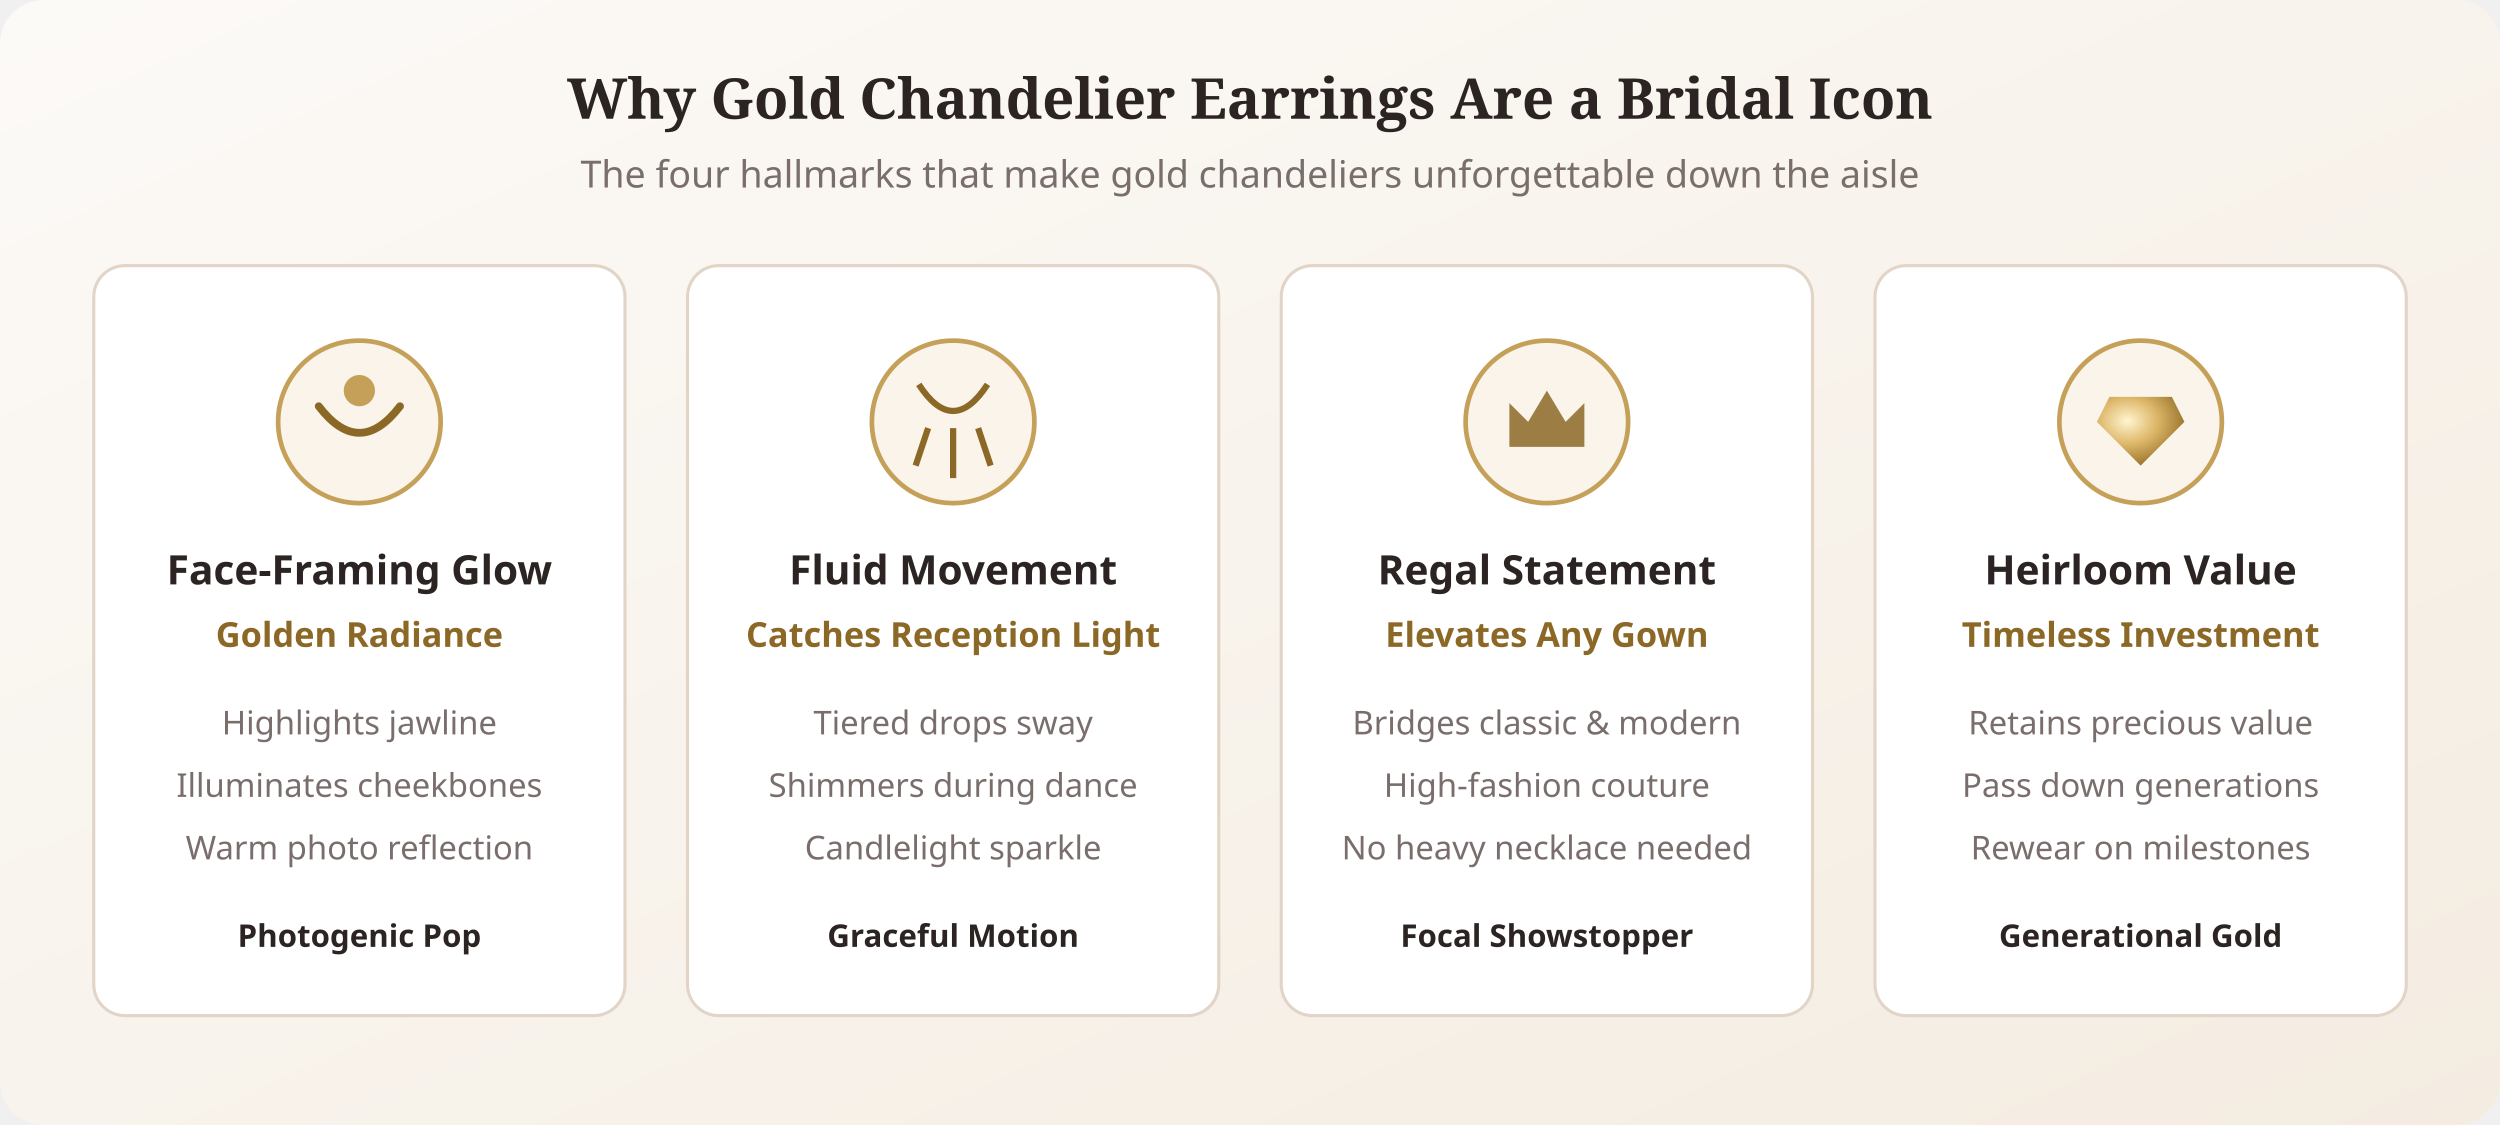
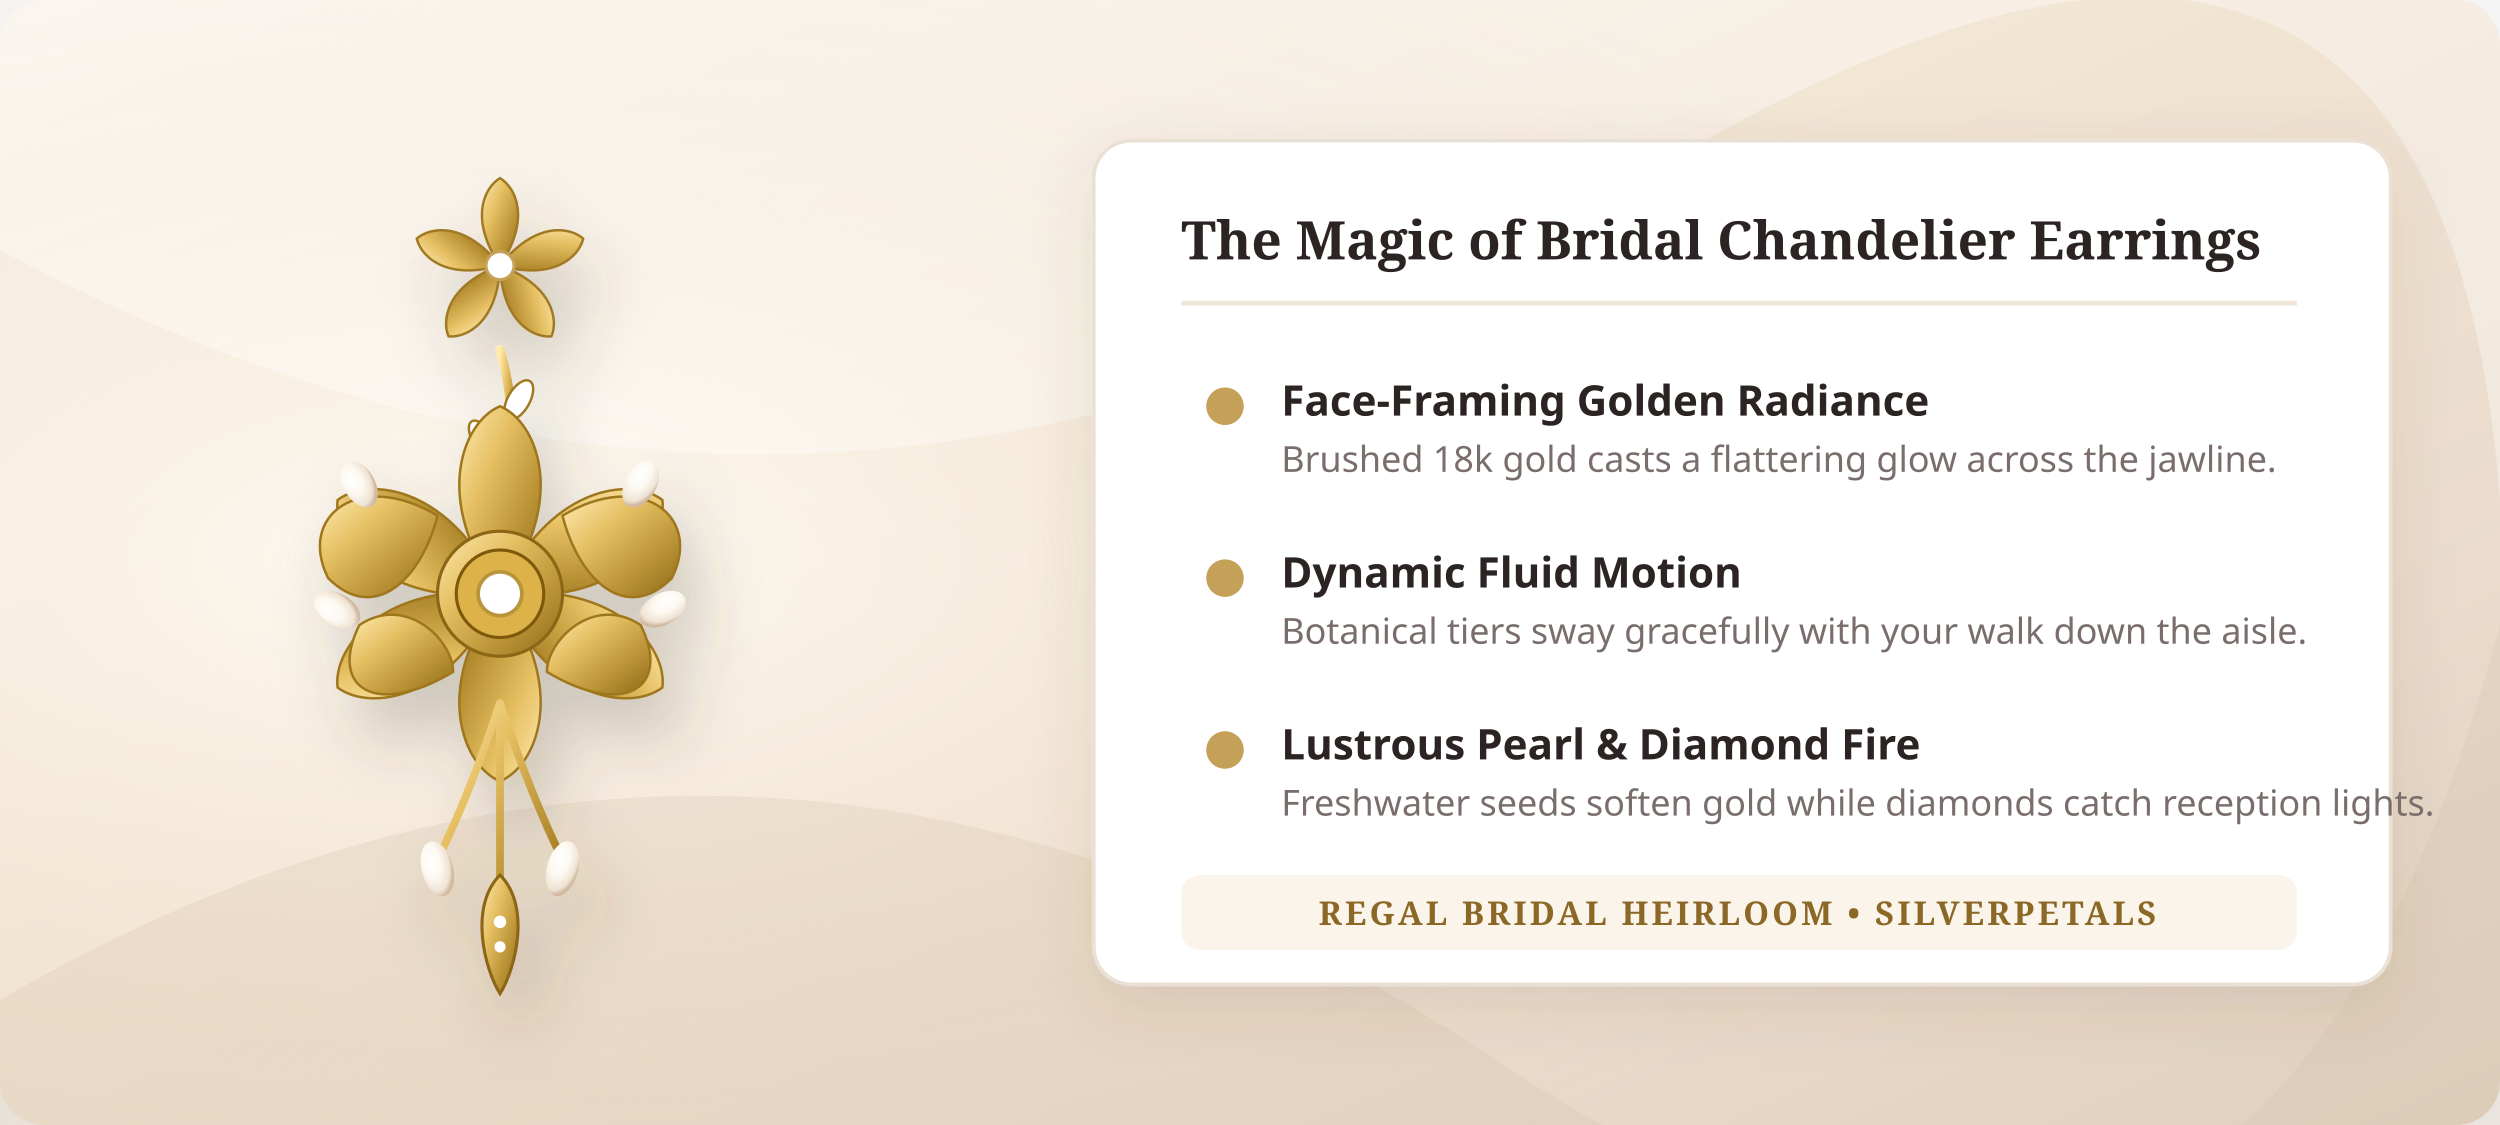
<svg xmlns="http://www.w3.org/2000/svg" viewBox="0 0 800 360" width="800" height="360">
  <defs>
-     <linearGradient id="whyChBg" x1="0%" y1="0%" x2="100%" y2="100%">
-       <stop offset="0%" stop-color="#FCFAF7" />
-       <stop offset="100%" stop-color="#F4ECE1" />
+     <linearGradient id="silkBg" x1="0%" y1="0%" x2="100%" y2="100%">
+       <stop offset="0%" stop-color="#FAF5EE" />
+       <stop offset="40%" stop-color="#F2E6D4" />
+       <stop offset="75%" stop-color="#EADBCC" />
+       <stop offset="100%" stop-color="#DFCFBD" />
    </linearGradient>
-     <radialGradient id="gSun" cx="35%" cy="35%" r="65%">
-       <stop offset="0%" stop-color="#FFF5D1" />
-       <stop offset="50%" stop-color="#DFB96C" />
-       <stop offset="100%" stop-color="#9E782F" />
+     <radialGradient id="sunGlow" cx="20%" cy="50%" r="65%">
+       <stop offset="0%" stop-color="#FFFDF7" stop-opacity="0.9" />
+       <stop offset="50%" stop-color="#F7EADB" stop-opacity="0.5" />
+       <stop offset="100%" stop-color="#E8D5C0" stop-opacity="0" />
    </radialGradient>
+     <linearGradient id="brushedGold" x1="0%" y1="0%" x2="100%" y2="100%">
+       <stop offset="0%" stop-color="#FFEBB0" />
+       <stop offset="35%" stop-color="#E5BF62" />
+       <stop offset="70%" stop-color="#BA9235" />
+       <stop offset="100%" stop-color="#8E691A" />
+     </linearGradient>
+     <radialGradient id="pearlShine" cx="35%" cy="35%" r="65%">
+       <stop offset="0%" stop-color="#FFFFFF" />
+       <stop offset="45%" stop-color="#FDF9F2" />
+       <stop offset="85%" stop-color="#EFE3D3" />
+       <stop offset="100%" stop-color="#D2BAA2" />
+     </radialGradient>
+     <filter id="softShadow" x="-30%" y="-30%" width="160%" height="160%">
+       <feDropShadow dx="6" dy="12" stdDeviation="10" flood-color="#4A3B2C" flood-opacity="0.25" />
+     </filter>
+     <filter id="cardShadow" x="-20%" y="-20%" width="140%" height="140%">
+       <feDropShadow dx="0" dy="6" stdDeviation="10" flood-color="#5C4836" flood-opacity="0.12" />
+     </filter>
  </defs>
-   <rect width="800" height="360" rx="14" fill="url(#whyChBg)" />
-   <text x="400" y="38" text-anchor="middle" font-family="'Cinzel', Georgia, serif" font-size="18" font-weight="700" fill="#2C2422">Why Gold Chandelier Earrings Are a Bridal Icon</text>
-   <text x="400" y="60" text-anchor="middle" font-family="'Plus Jakarta Sans', sans-serif" font-size="12" fill="#7A6E6C">The four hallmarks that make gold chandeliers unforgettable down the aisle</text>
-   <g transform="translate(30, 85)">
-     <rect width="170" height="240" rx="10" fill="#FFF" stroke="#E2D5C7" stroke-width="1" />
-     <circle cx="85" cy="50" r="26" fill="#FAF4EB" stroke="#C5A059" stroke-width="1.5" />
-     <path d="M 72 45 Q 85 62 98 45" fill="none" stroke="#8C6826" stroke-width="2.5" stroke-linecap="round" />
-     <circle cx="85" cy="40" r="5" fill="#C5A059" />
-     <text x="85" y="102" text-anchor="middle" font-family="'Plus Jakarta Sans', sans-serif" font-size="13" font-weight="700" fill="#2C2422">Face-Framing Glow</text>
-     <text x="85" y="122" text-anchor="middle" font-family="'Plus Jakarta Sans', sans-serif" font-size="11" font-weight="600" fill="#8C6826">Golden Radiance</text>
-     <text x="85" y="150" text-anchor="middle" font-family="'Plus Jakarta Sans', sans-serif" font-size="10.5" fill="#7A6E6C">Highlights jawline</text>
-     <text x="85" y="170" text-anchor="middle" font-family="'Plus Jakarta Sans', sans-serif" font-size="10.5" fill="#7A6E6C">Illuminates cheekbones</text>
-     <text x="85" y="190" text-anchor="middle" font-family="'Plus Jakarta Sans', sans-serif" font-size="10.5" fill="#7A6E6C">Warm photo reflection</text>
-     <text x="85" y="218" text-anchor="middle" font-family="'Plus Jakarta Sans', sans-serif" font-size="10" font-weight="700" fill="#2C2422">Photogenic Pop</text>
+   <rect width="800" height="360" rx="14" fill="url(#silkBg)" />
+   <rect width="800" height="360" fill="url(#sunGlow)" />
+   <path d="M 0 320 Q 240 180 480 340 T 800 200 L 800 360 L 0 360 Z" fill="#D3BEA8" opacity="0.25" />
+   <path d="M 0 80 Q 260 220 520 60 T 800 160 L 800 0 L 0 0 Z" fill="#FFFFFF" opacity="0.35" />
+   <g transform="translate(160, 180)" filter="url(#softShadow)">
+     <g transform="translate(0, -95)">
+       <path d="M 0 0 C -10 -15, -5 -25, 0 -28 C 5 -25, 10 -15, 0 0 Z" fill="url(#brushedGold)" stroke="#A07923" stroke-width="0.8" />
+       <path d="M 0 0 C -10 -15, -5 -25, 0 -28 C 5 -25, 10 -15, 0 0 Z" fill="url(#brushedGold)" stroke="#A07923" stroke-width="0.8" transform="rotate(72)" />
+       <path d="M 0 0 C -10 -15, -5 -25, 0 -28 C 5 -25, 10 -15, 0 0 Z" fill="url(#brushedGold)" stroke="#A07923" stroke-width="0.8" transform="rotate(144)" />
+       <path d="M 0 0 C -10 -15, -5 -25, 0 -28 C 5 -25, 10 -15, 0 0 Z" fill="url(#brushedGold)" stroke="#A07923" stroke-width="0.8" transform="rotate(216)" />
+       <path d="M 0 0 C -10 -15, -5 -25, 0 -28 C 5 -25, 10 -15, 0 0 Z" fill="url(#brushedGold)" stroke="#A07923" stroke-width="0.8" transform="rotate(288)" />
+       <circle cx="0" cy="0" r="4.5" fill="#FFFFFF" stroke="#C5A059" stroke-width="1" />
+     </g>
+     <path d="M 0 -68 Q 8 -40, 0 -10" fill="none" stroke="url(#brushedGold)" stroke-width="3" stroke-linecap="round" />
+     <ellipse cx="6" cy="-52" rx="3.5" ry="7" fill="#FFFFFF" stroke="#A07923" stroke-width="0.8" transform="rotate(30 6 -52)" />
+     <ellipse cx="-6" cy="-40" rx="3" ry="6" fill="#FFFFFF" stroke="#A07923" stroke-width="0.8" transform="rotate(-30 -6 -40)" />
+     <g transform="translate(0, 10)">
+       <path d="M 0 0 C -22 -30, -12 -55, 0 -60 C 12 -55, 22 -30, 0 0 Z" fill="url(#brushedGold)" stroke="#9E761C" stroke-width="0.8" />
+       <path d="M 0 0 C -22 -30, -12 -55, 0 -60 C 12 -55, 22 -30, 0 0 Z" fill="url(#brushedGold)" stroke="#9E761C" stroke-width="0.8" transform="rotate(60)" />
+       <path d="M 0 0 C -22 -30, -12 -55, 0 -60 C 12 -55, 22 -30, 0 0 Z" fill="url(#brushedGold)" stroke="#9E761C" stroke-width="0.8" transform="rotate(120)" />
+       <path d="M 0 0 C -22 -30, -12 -55, 0 -60 C 12 -55, 22 -30, 0 0 Z" fill="url(#brushedGold)" stroke="#9E761C" stroke-width="0.8" transform="rotate(180)" />
+       <path d="M 0 0 C -22 -30, -12 -55, 0 -60 C 12 -55, 22 -30, 0 0 Z" fill="url(#brushedGold)" stroke="#9E761C" stroke-width="0.8" transform="rotate(240)" />
+       <path d="M 0 0 C -22 -30, -12 -55, 0 -60 C 12 -55, 22 -30, 0 0 Z" fill="url(#brushedGold)" stroke="#9E761C" stroke-width="0.8" transform="rotate(300)" />
+       <circle cx="0" cy="0" r="20" fill="url(#brushedGold)" stroke="#8C6615" stroke-width="1" />
+       <circle cx="0" cy="0" r="14" fill="#DDB24A" stroke="#7E580B" stroke-width="1" />
+       <circle cx="0" cy="0" r="7" fill="#FFFFFF" stroke="#B8943B" stroke-width="1.2" />
+       <circle cx="-2" cy="-2" r="2.5" fill="#FFF" />
+     </g>
+     <path d="M -20 -15 C -45 -30, -65 -15, -55 5 C -40 20, -25 5, -20 -15 Z" fill="url(#brushedGold)" stroke="#9E761C" stroke-width="0.8" />
+     <path d="M 20 -15 C 45 -30, 65 -15, 55 5 C 40 20, 25 5, 20 -15 Z" fill="url(#brushedGold)" stroke="#9E761C" stroke-width="0.8" />
+     <path d="M -15 35 C -40 50, -55 40, -45 20 C -30 10, -15 25, -15 35 Z" fill="url(#brushedGold)" stroke="#9E761C" stroke-width="0.8" />
+     <path d="M 15 35 C 40 50, 55 40, 45 20 C 30 10, 15 25, 15 35 Z" fill="url(#brushedGold)" stroke="#9E761C" stroke-width="0.8" />
+     <ellipse cx="-45" cy="-25" rx="5" ry="8" fill="url(#pearlShine)" transform="rotate(-30 -45 -25)" />
+     <ellipse cx="45" cy="-25" rx="5" ry="8" fill="url(#pearlShine)" transform="rotate(30 45 -25)" />
+     <ellipse cx="-52" cy="15" rx="5" ry="8" fill="url(#pearlShine)" transform="rotate(-60 -52 15)" />
+     <ellipse cx="52" cy="15" rx="5" ry="8" fill="url(#pearlShine)" transform="rotate(60 52 15)" />
+     <path d="M 0 45 Q -10 75, -20 95 M 0 45 Q 10 75, 20 95 M 0 45 L 0 115" stroke="url(#brushedGold)" stroke-width="2.5" stroke-linecap="round" />
+     <ellipse cx="-20" cy="98" rx="5" ry="9" fill="url(#pearlShine)" transform="rotate(-15 -20 98)" />
+     <ellipse cx="20" cy="98" rx="5" ry="9" fill="url(#pearlShine)" transform="rotate(15 20 98)" />
+     <path d="M 0 100 C -10 110, -5 130, 0 138 C 5 130, 10 110, 0 100 Z" fill="url(#brushedGold)" stroke="#8C6615" stroke-width="1" />
+     <circle cx="0" cy="115" r="2" fill="#FFF" />
+     <circle cx="0" cy="123" r="1.8" fill="#FFF" />
  </g>
-   <g transform="translate(220, 85)">
-     <rect width="170" height="240" rx="10" fill="#FFF" stroke="#E2D5C7" stroke-width="1" />
-     <circle cx="85" cy="50" r="26" fill="#FAF4EB" stroke="#C5A059" stroke-width="1.5" />
-     <path d="M 74 38 Q 85 55 96 38" fill="none" stroke="#8C6826" stroke-width="2" />
-     <line x1="77" y1="52" x2="73" y2="64" stroke="#8C6826" stroke-width="2" />
-     <line x1="85" y1="52" x2="85" y2="68" stroke="#8C6826" stroke-width="2" />
-     <line x1="93" y1="52" x2="97" y2="64" stroke="#8C6826" stroke-width="2" />
-     <text x="85" y="102" text-anchor="middle" font-family="'Plus Jakarta Sans', sans-serif" font-size="13" font-weight="700" fill="#2C2422">Fluid Movement</text>
-     <text x="85" y="122" text-anchor="middle" font-family="'Plus Jakarta Sans', sans-serif" font-size="11" font-weight="600" fill="#8C6826">Catches Reception Light</text>
-     <text x="85" y="150" text-anchor="middle" font-family="'Plus Jakarta Sans', sans-serif" font-size="10.5" fill="#7A6E6C">Tiered drops sway</text>
-     <text x="85" y="170" text-anchor="middle" font-family="'Plus Jakarta Sans', sans-serif" font-size="10.5" fill="#7A6E6C">Shimmers during dance</text>
-     <text x="85" y="190" text-anchor="middle" font-family="'Plus Jakarta Sans', sans-serif" font-size="10.5" fill="#7A6E6C">Candlelight sparkle</text>
-     <text x="85" y="218" text-anchor="middle" font-family="'Plus Jakarta Sans', sans-serif" font-size="10" font-weight="700" fill="#2C2422">Graceful Motion</text>
-   </g>
-   <g transform="translate(410, 85)">
-     <rect width="170" height="240" rx="10" fill="#FFF" stroke="#E2D5C7" stroke-width="1" />
-     <circle cx="85" cy="50" r="26" fill="#FAF4EB" stroke="#C5A059" stroke-width="1.5" />
-     <path d="M 73 58 L 73 44 L 79 50 L 85 40 L 91 50 L 97 44 L 97 58 Z" fill="#8C6826" opacity="0.85" />
-     <text x="85" y="102" text-anchor="middle" font-family="'Plus Jakarta Sans', sans-serif" font-size="13" font-weight="700" fill="#2C2422">Regal Statement</text>
-     <text x="85" y="122" text-anchor="middle" font-family="'Plus Jakarta Sans', sans-serif" font-size="11" font-weight="600" fill="#8C6826">Elevates Any Gown</text>
-     <text x="85" y="150" text-anchor="middle" font-family="'Plus Jakarta Sans', sans-serif" font-size="10.5" fill="#7A6E6C">Bridges classic &amp; modern</text>
-     <text x="85" y="170" text-anchor="middle" font-family="'Plus Jakarta Sans', sans-serif" font-size="10.5" fill="#7A6E6C">High-fashion couture</text>
-     <text x="85" y="190" text-anchor="middle" font-family="'Plus Jakarta Sans', sans-serif" font-size="10.5" fill="#7A6E6C">No heavy necklace needed</text>
-     <text x="85" y="218" text-anchor="middle" font-family="'Plus Jakarta Sans', sans-serif" font-size="10" font-weight="700" fill="#2C2422">Focal Showstopper</text>
-   </g>
-   <g transform="translate(600, 85)">
-     <rect width="170" height="240" rx="10" fill="#FFF" stroke="#E2D5C7" stroke-width="1" />
-     <circle cx="85" cy="50" r="26" fill="#FAF4EB" stroke="#C5A059" stroke-width="1.5" />
-     <path d="M 75 42 L 95 42 L 99 50 L 85 64 L 71 50 Z" fill="url(#gSun)" />
-     <text x="85" y="102" text-anchor="middle" font-family="'Plus Jakarta Sans', sans-serif" font-size="13" font-weight="700" fill="#2C2422">Heirloom Value</text>
-     <text x="85" y="122" text-anchor="middle" font-family="'Plus Jakarta Sans', sans-serif" font-size="11" font-weight="600" fill="#8C6826">Timeless Investment</text>
-     <text x="85" y="150" text-anchor="middle" font-family="'Plus Jakarta Sans', sans-serif" font-size="10.5" fill="#7A6E6C">Retains precious value</text>
-     <text x="85" y="170" text-anchor="middle" font-family="'Plus Jakarta Sans', sans-serif" font-size="10.5" fill="#7A6E6C">Pass down generations</text>
-     <text x="85" y="190" text-anchor="middle" font-family="'Plus Jakarta Sans', sans-serif" font-size="10.5" fill="#7A6E6C">Rewear on milestones</text>
-     <text x="85" y="218" text-anchor="middle" font-family="'Plus Jakarta Sans', sans-serif" font-size="10" font-weight="700" fill="#2C2422">Generational Gold</text>
+   <g transform="translate(350, 45)">
+     <rect width="415" height="270" rx="12" fill="#FFFFFF" stroke="#EAE0D5" stroke-width="1.2" filter="url(#cardShadow)" />
+     <text x="28" y="38" font-family="'Cinzel', Georgia, serif" font-size="17" font-weight="700" fill="#2C2422">The Magic of Bridal Chandelier Earrings</text>
+     <line x1="28" y1="52" x2="385" y2="52" stroke="#EFE5D8" stroke-width="1.5" />
+     <circle cx="42" cy="85" r="6" fill="#C5A059" />
+     <text x="60" y="88" font-family="'Plus Jakarta Sans', sans-serif" font-size="13.5" font-weight="700" fill="#2C2422">Face-Framing Golden Radiance</text>
+     <text x="60" y="106" font-family="'Plus Jakarta Sans', sans-serif" font-size="11.5" fill="#7A6E6C">Brushed 18k gold casts a flattering glow across the jawline.</text>
+     <circle cx="42" cy="140" r="6" fill="#C5A059" />
+     <text x="60" y="143" font-family="'Plus Jakarta Sans', sans-serif" font-size="13.5" font-weight="700" fill="#2C2422">Dynamic Fluid Motion</text>
+     <text x="60" y="161" font-family="'Plus Jakarta Sans', sans-serif" font-size="11.5" fill="#7A6E6C">Botanical tiers sway gracefully with your walk down the aisle.</text>
+     <circle cx="42" cy="195" r="6" fill="#C5A059" />
+     <text x="60" y="198" font-family="'Plus Jakarta Sans', sans-serif" font-size="13.5" font-weight="700" fill="#2C2422">Lustrous Pearl &amp; Diamond Fire</text>
+     <text x="60" y="216" font-family="'Plus Jakarta Sans', sans-serif" font-size="11.5" fill="#7A6E6C">Freshwater seeds soften gold while diamonds catch reception lights.</text>
+     <rect x="28" y="235" width="357" height="24" rx="6" fill="#FAF4EB" />
+     <text x="206" y="251" text-anchor="middle" font-family="'Cinzel', Georgia, serif" font-size="10.5" font-weight="700" fill="#8C6826" letter-spacing="1">REGAL BRIDAL HEIRLOOM • SILVERPETALS</text>
  </g>
</svg>
